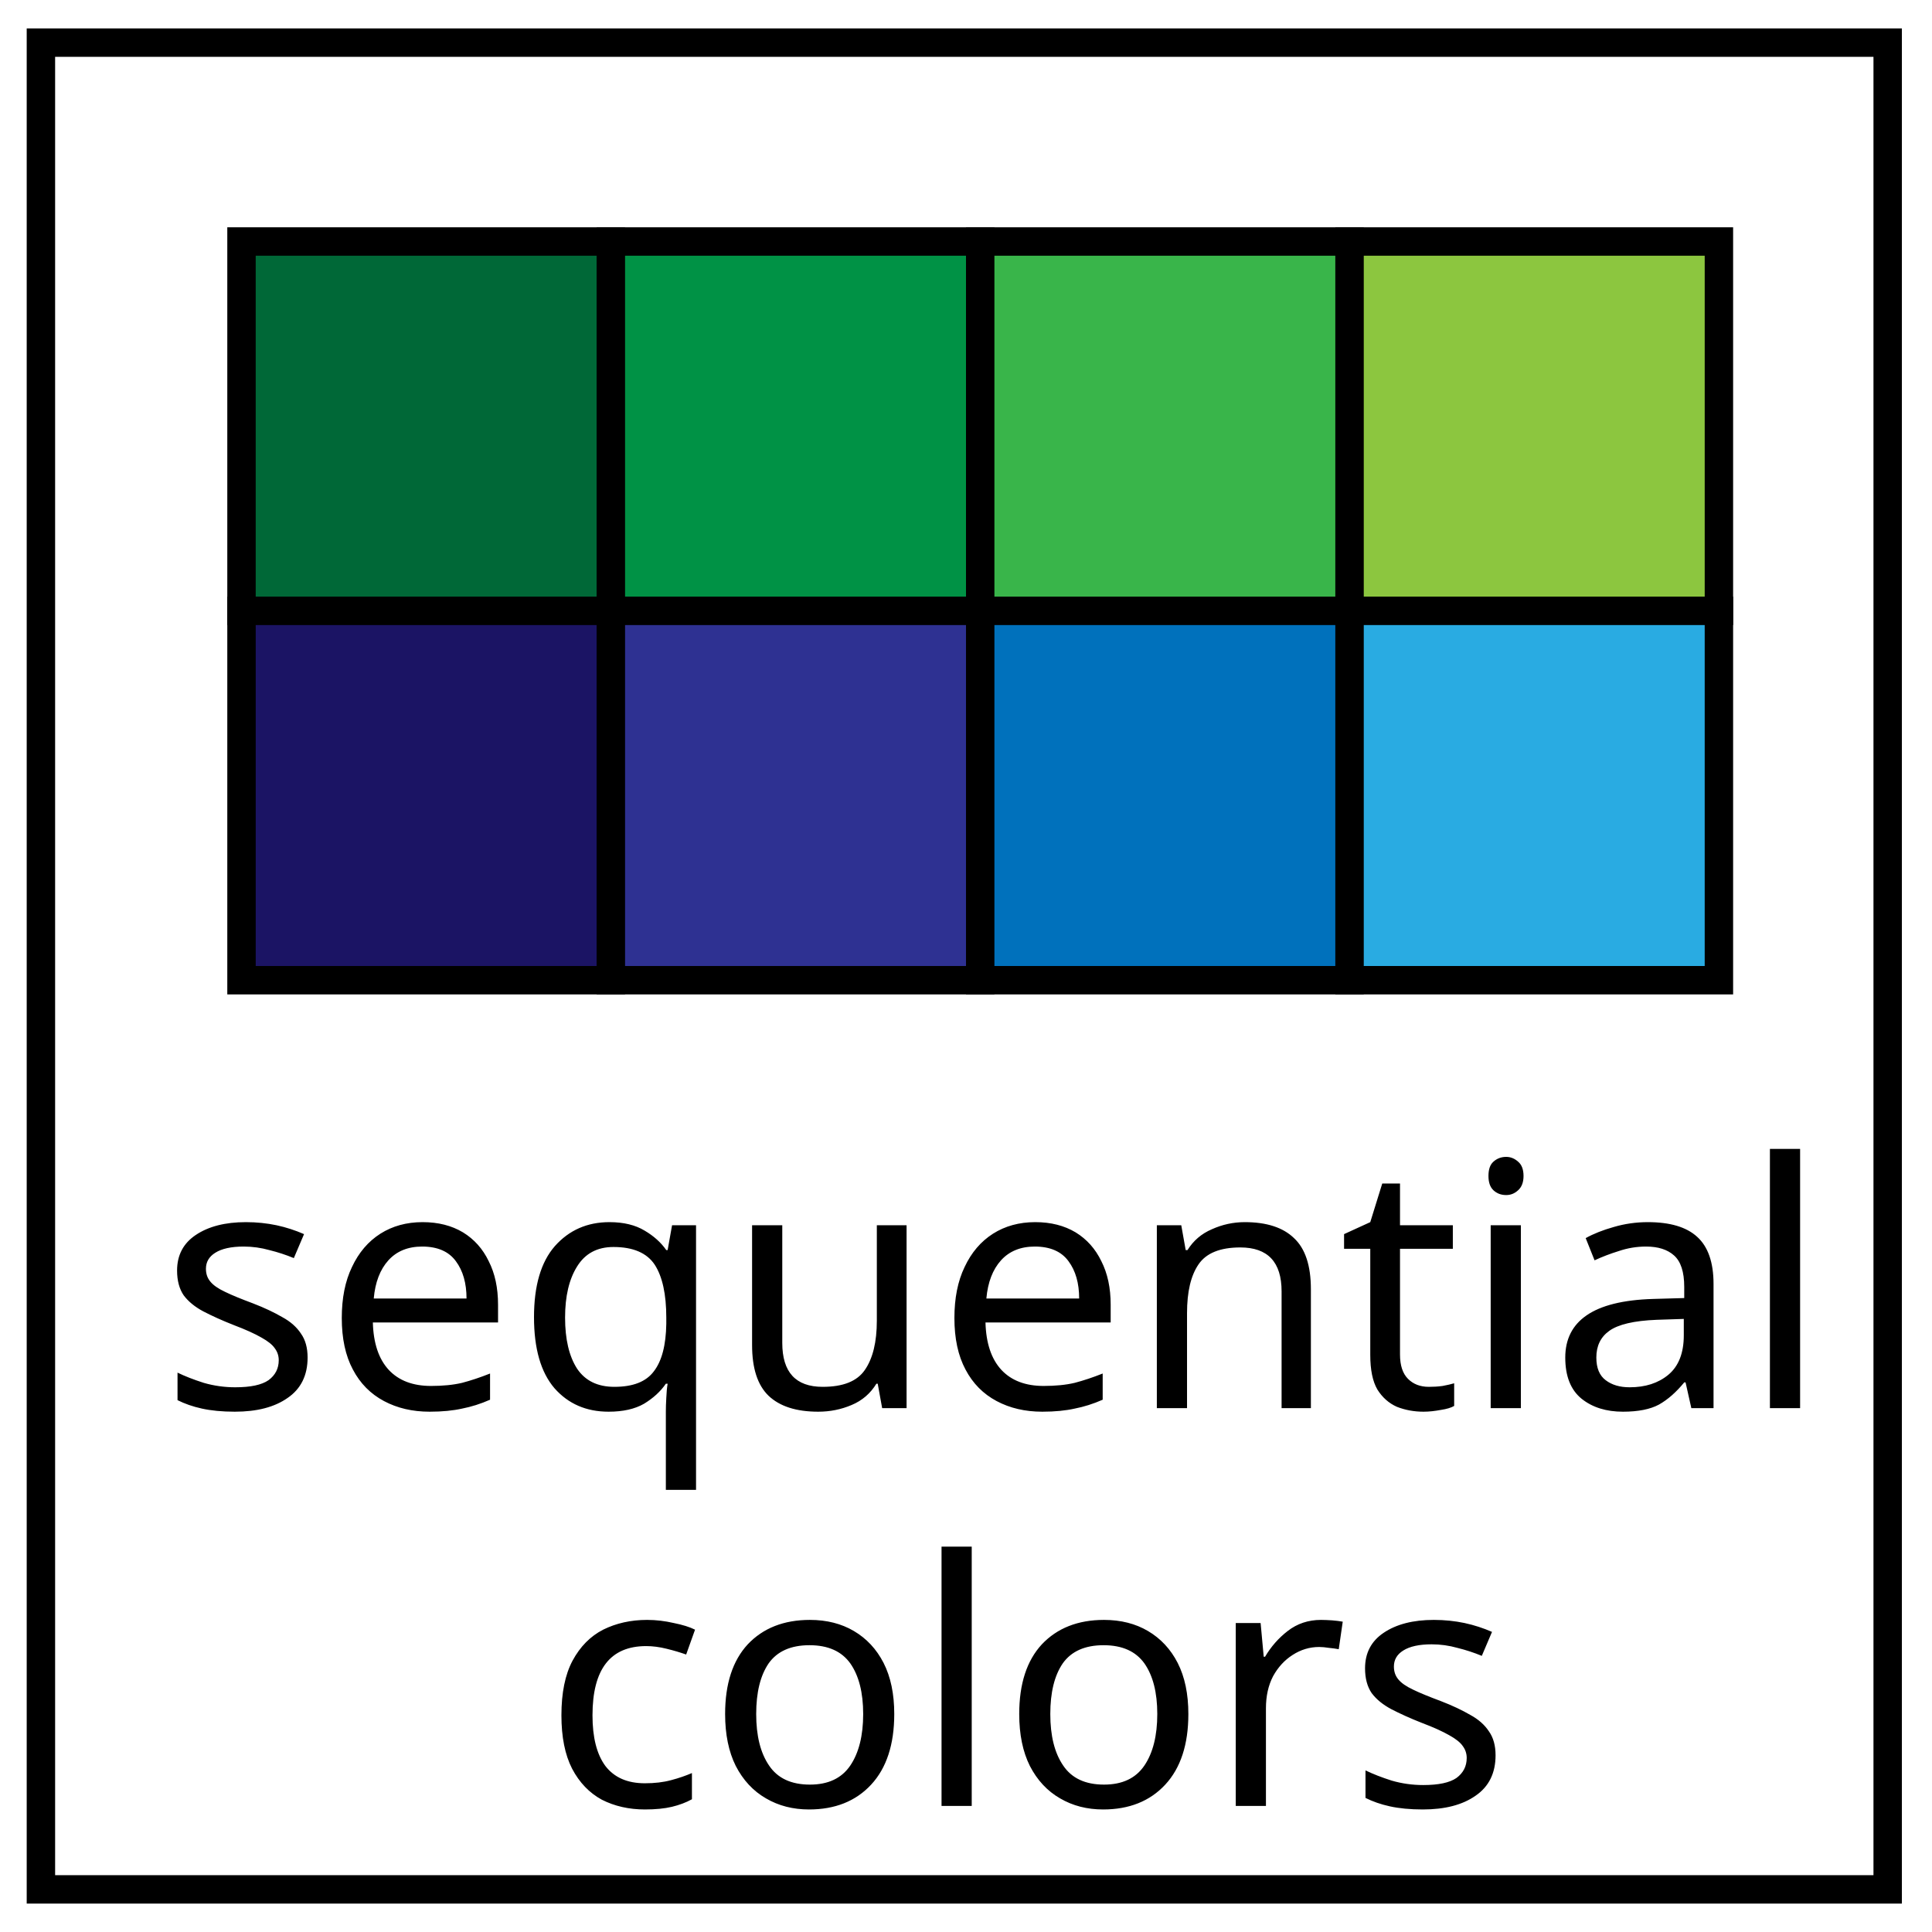
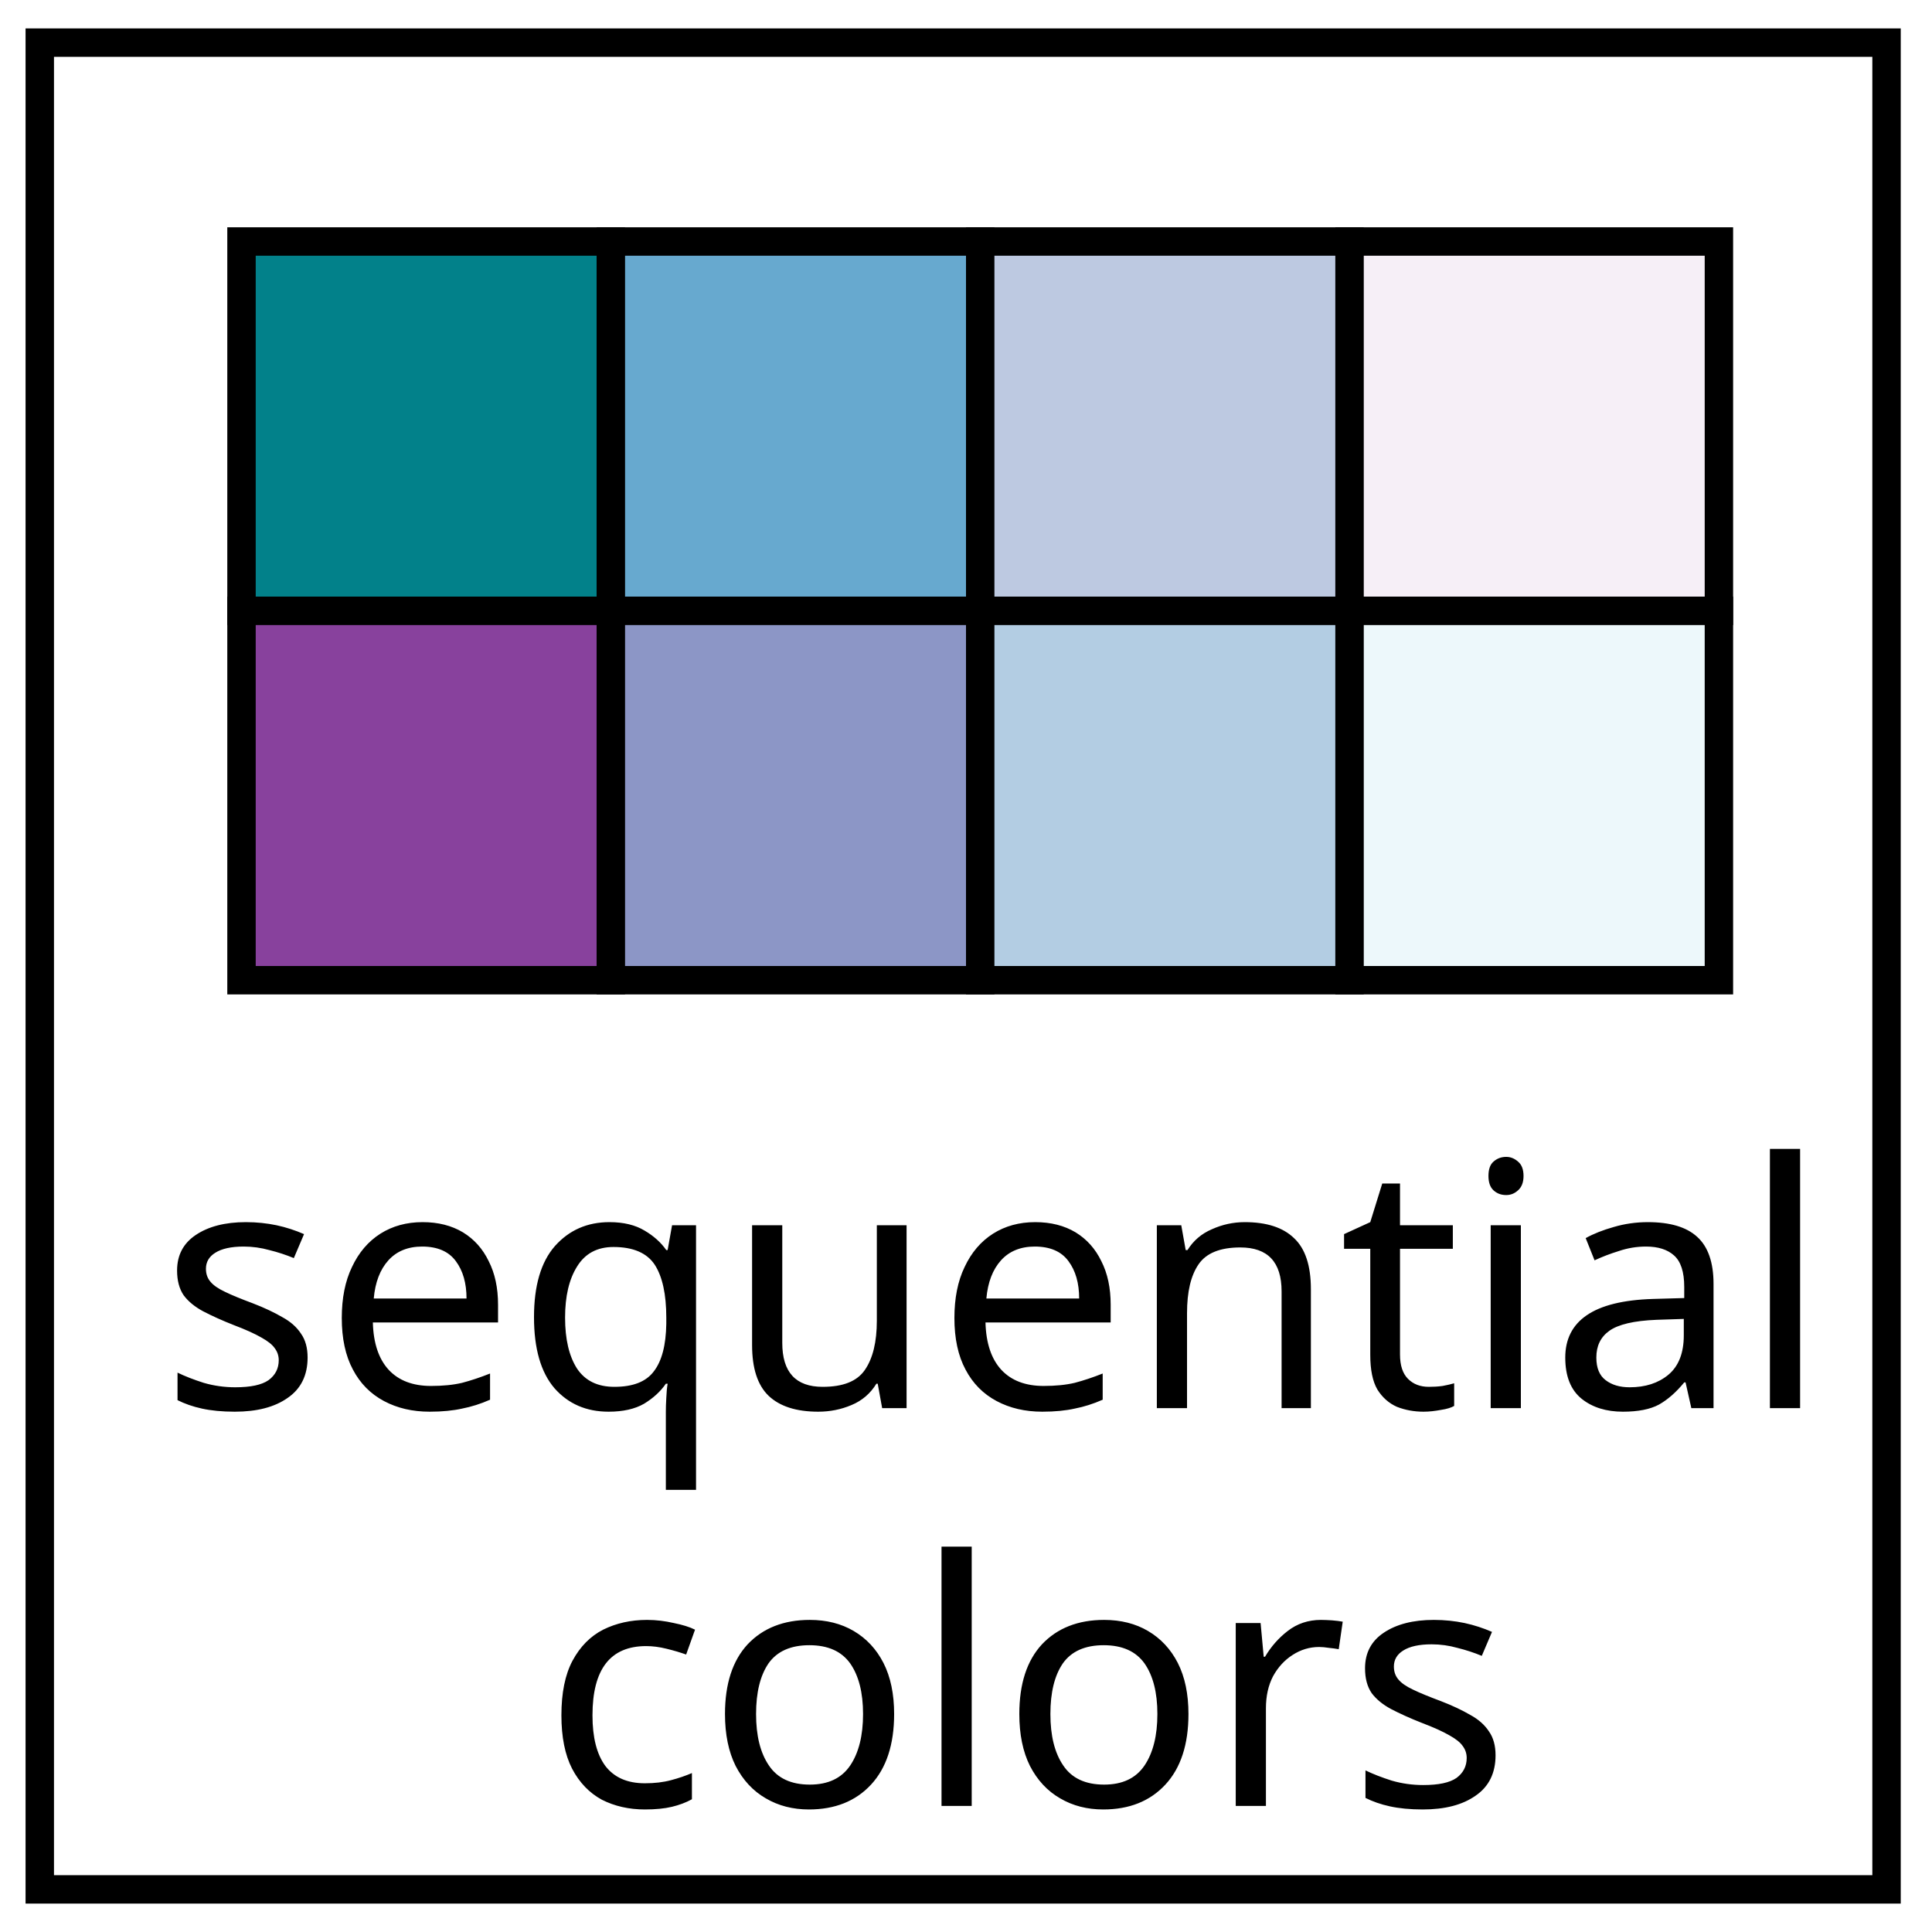
<svg xmlns="http://www.w3.org/2000/svg" version="1.1" id="Layer_1" x="0px" y="0px" viewBox="0 0 68 68" style="enable-background:new 0 0 68 68;" xml:space="preserve">
  <style type="text/css">
	.st0{fill:none;stroke:#000000;stroke-miterlimit:10;}
- 	.st1{fill:#006837;stroke:#000000;stroke-miterlimit:10;}
- 	.st2{fill:#009245;stroke:#000000;stroke-miterlimit:10;}
- 	.st3{fill:#39B54A;stroke:#000000;stroke-miterlimit:10;}
- 	.st4{fill:#8CC63F;stroke:#000000;stroke-miterlimit:10;}
- 	.st5{fill:#1B1464;stroke:#000000;stroke-miterlimit:10;}
- 	.st6{fill:#2E3192;stroke:#000000;stroke-miterlimit:10;}
- 	.st7{fill:#0071BC;stroke:#000000;stroke-miterlimit:10;}
- 	.st8{fill:#29ABE2;stroke:#000000;stroke-miterlimit:10;}
+ 	.st1{fill:#02818A;stroke:#000000;stroke-miterlimit:10;}
+ 	.st2{fill:#67A9CF;stroke:#000000;stroke-miterlimit:10;}
+ 	.st3{fill:#BDC9E1;stroke:#000000;stroke-miterlimit:10;}
+ 	.st4{fill:#F6EFF7;stroke:#000000;stroke-miterlimit:10;}
+ 	.st5{fill:#88419D;stroke:#000000;stroke-miterlimit:10;}
+ 	.st6{fill:#8C96C6;stroke:#000000;stroke-miterlimit:10;}
+ 	.st7{fill:#B3CDE3;stroke:#000000;stroke-miterlimit:10;}
+ 	.st8{fill:#EDF8FB;stroke:#000000;stroke-miterlimit:10;}
	.st9{font-family:'AvenirNext-Medium';}
	.st10{font-size:12px;}
</style>
  <g>
-     <rect x="1.44" y="1.5" class="st0" width="65" height="65" />
+     <rect x="1.4" y="1.5" class="st0" width="65" height="65" />
    <g>
      <g>
        <rect x="8.5" y="8.5" class="st1" width="13" height="13" />
        <rect x="21.5" y="8.5" class="st2" width="13" height="13" />
        <rect x="34.5" y="8.5" class="st3" width="13" height="13" />
        <rect x="47.5" y="8.5" class="st4" width="13" height="13" />
      </g>
      <g>
        <rect x="8.5" y="21.5" class="st5" width="13" height="13" />
        <rect x="21.5" y="21.5" class="st6" width="13" height="13" />
        <rect x="34.5" y="21.5" class="st7" width="13" height="13" />
        <rect x="47.5" y="21.5" class="st8" width="13" height="13" />
      </g>
    </g>
-     <text transform="matrix(1 0 0 1 5.6233 49.5621)">
-       <tspan x="0" y="0" class="st9 st10">sequential </tspan>
-       <tspan x="13.48" y="14" class="st9 st10">colors</tspan>
-     </text>
+     <text transform="matrix(1 0 0 1 5.6233 49.5621)" class="st9 st10">sequential </text>
+     <text transform="matrix(1 0 0 1 19.1033 63.5621)" class="st9 st10">colors</text>
  </g>
</svg>
